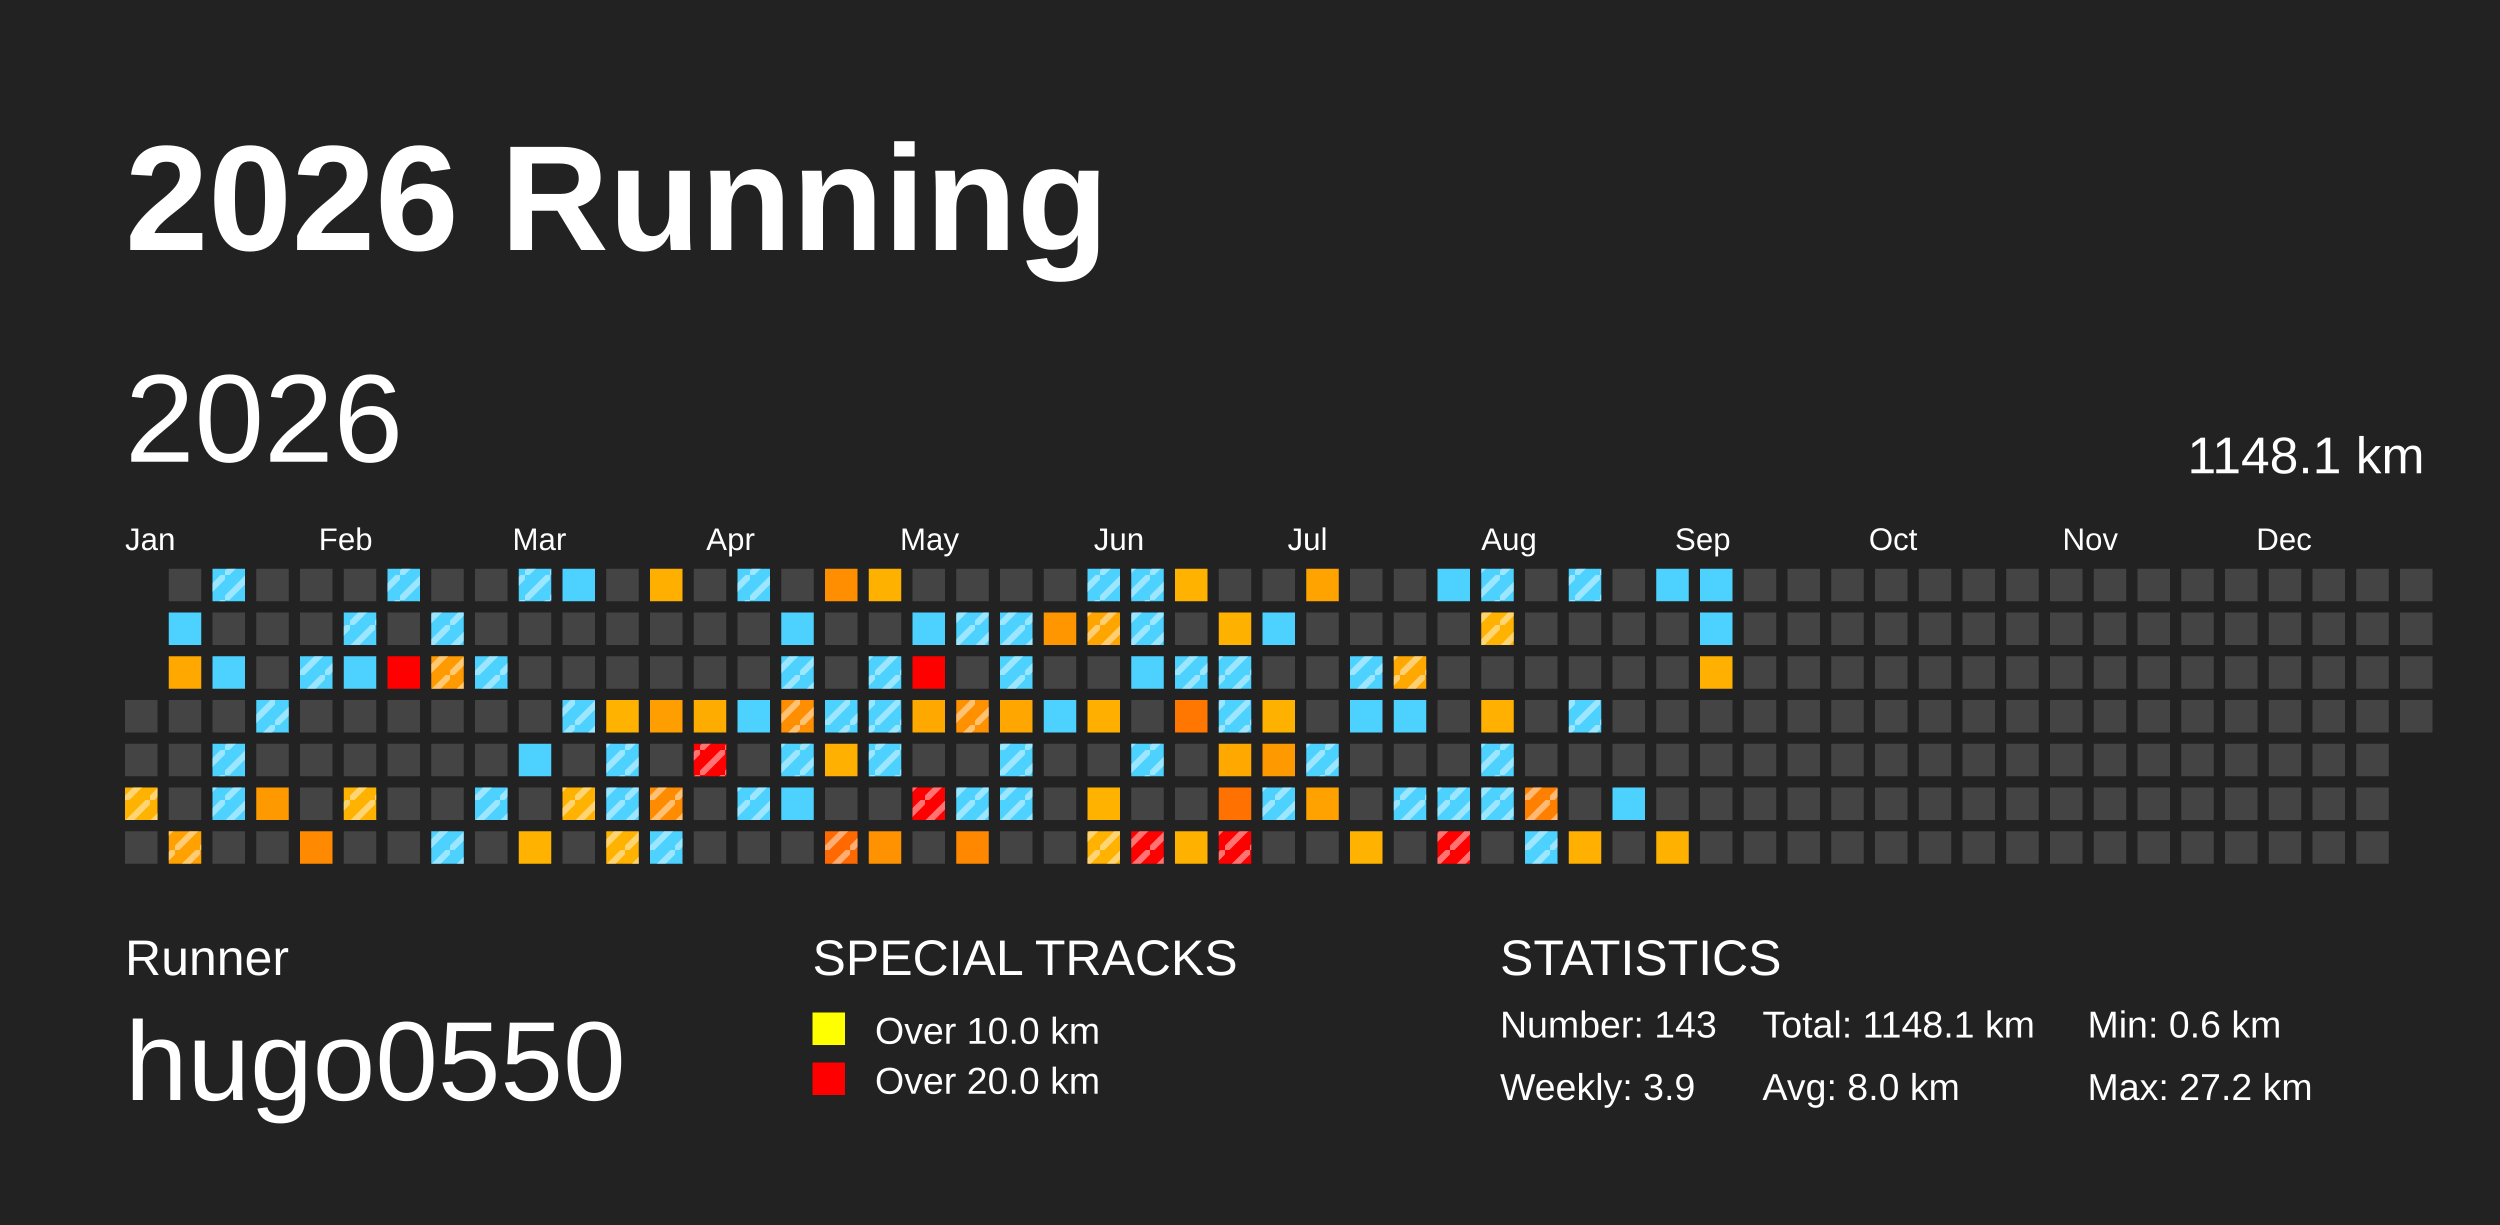
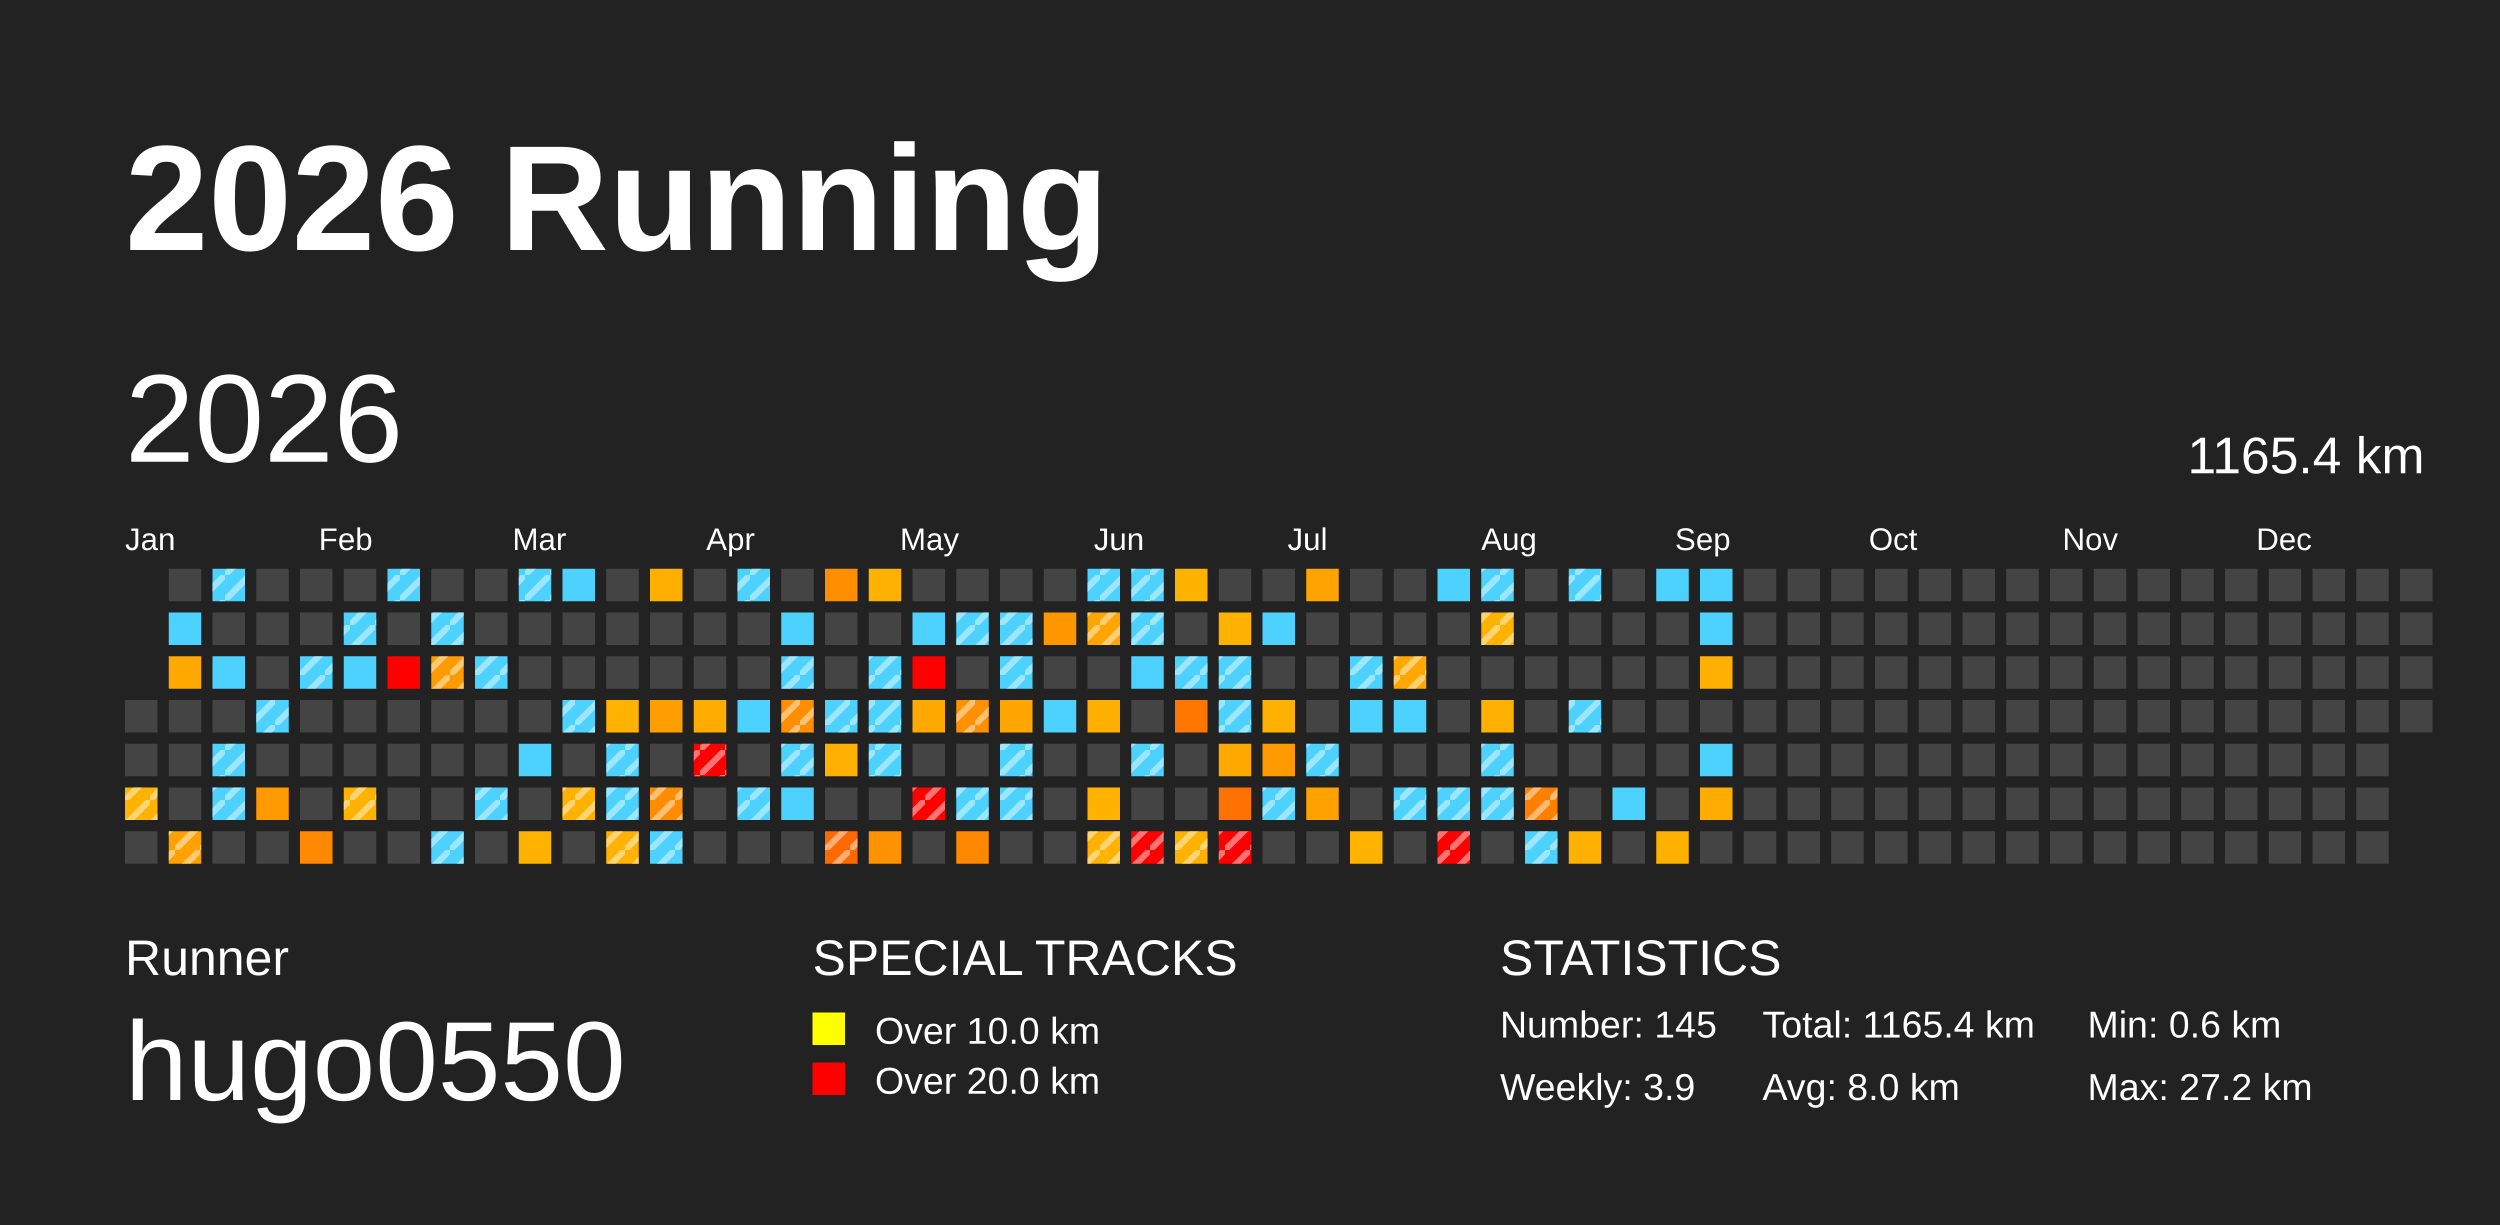
<svg xmlns="http://www.w3.org/2000/svg" baseProfile="full" height="98mm" version="1.1" viewBox="0,0,200,98" width="200mm">
  <defs>
    <pattern height="2" id="indoor-stripe" patternUnits="userSpaceOnUse" width="2">
      <line stroke="white" stroke-opacity="0.45" stroke-width="0.5" x1="0" x2="2" y1="2" y2="0" />
    </pattern>
  </defs>
  <rect fill="#222222" height="98" width="200" x="0" y="0" />
  <text fill="#FFFFFF" style="font-size:12px; font-family:Arial; font-weight:bold;" x="10" y="20">2026 Running</text>
  <text fill="#FFFFFF" style="font-size:4px; font-family:Arial" x="10" y="78">Runner</text>
  <text fill="#FFFFFF" style="font-size:9px; font-family:Arial" x="10" y="88">hugo0550</text>
  <text fill="#FFFFFF" style="font-size:4px; font-family:Arial" x="65" y="78">SPECIAL TRACKS</text>
  <rect fill="yellow" height="2.6" width="2.6" x="65" y="81" />
  <text fill="#FFFFFF" style="font-size:3px; font-family:Arial" x="70" y="83.5">Over 10.0 km</text>
  <rect fill="red" height="2.6" width="2.6" x="65" y="85" />
  <text fill="#FFFFFF" style="font-size:3px; font-family:Arial" x="70" y="87.5">Over 20.0 km</text>
  <text fill="#FFFFFF" style="font-size:4px; font-family:Arial" x="120" y="78">STATISTICS</text>
-   <text fill="#FFFFFF" style="font-size:3px; font-family:Arial" x="120" y="83">Number: 143</text>
+   <text fill="#FFFFFF" style="font-size:3px; font-family:Arial" x="120" y="83">Number: 145</text>
  <text fill="#FFFFFF" style="font-size:3px; font-family:Arial" x="120" y="88">Weekly: 3.9</text>
-   <text fill="#FFFFFF" style="font-size:3px; font-family:Arial" x="141" y="83">Total: 1148.1 km</text>
+   <text fill="#FFFFFF" style="font-size:3px; font-family:Arial" x="141" y="83">Total: 1165.4 km</text>
  <text fill="#FFFFFF" style="font-size:3px; font-family:Arial" x="141" y="88">Avg: 8.0 km</text>
  <text fill="#FFFFFF" style="font-size:3px; font-family:Arial" x="167" y="83">Min: 0.6 km</text>
  <text fill="#FFFFFF" style="font-size:3px; font-family:Arial" x="167" y="88">Max: 27.2 km</text>
  <text dominant-baseline="hanging" fill="#FFFFFF" style="font-size:10.0px; font-family:Arial;" x="10" y="30">2026</text>
-   <text dominant-baseline="hanging" fill="#FFFFFF" style="font-size:4.125px; font-family:Arial;" x="175" y="35">1148.1 km</text>
+   <text dominant-baseline="hanging" fill="#FFFFFF" style="font-size:4.125px; font-family:Arial;" x="175" y="35">1165.4 km</text>
  <text fill="#FFFFFF" style="font-size:2.5px; font-family:Arial" x="10.0" y="44">Jan</text>
  <text fill="#FFFFFF" style="font-size:2.5px; font-family:Arial" x="25.5" y="44">Feb</text>
  <text fill="#FFFFFF" style="font-size:2.5px; font-family:Arial" x="41.0" y="44">Mar</text>
  <text fill="#FFFFFF" style="font-size:2.5px; font-family:Arial" x="56.5" y="44">Apr</text>
  <text fill="#FFFFFF" style="font-size:2.5px; font-family:Arial" x="72.0" y="44">May</text>
  <text fill="#FFFFFF" style="font-size:2.5px; font-family:Arial" x="87.5" y="44">Jun</text>
  <text fill="#FFFFFF" style="font-size:2.5px; font-family:Arial" x="103.0" y="44">Jul</text>
  <text fill="#FFFFFF" style="font-size:2.5px; font-family:Arial" x="118.5" y="44">Aug</text>
  <text fill="#FFFFFF" style="font-size:2.5px; font-family:Arial" x="134.0" y="44">Sep</text>
  <text fill="#FFFFFF" style="font-size:2.5px; font-family:Arial" x="149.5" y="44">Oct</text>
  <text fill="#FFFFFF" style="font-size:2.5px; font-family:Arial" x="165.0" y="44">Nov</text>
  <text fill="#FFFFFF" style="font-size:2.5px; font-family:Arial" x="180.5" y="44">Dec</text>
  <rect fill="#444444" height="2.6" width="2.6" x="10.0" y="56.0" />
  <rect fill="#444444" height="2.6" width="2.6" x="10.0" y="59.5" />
  <rect fill="#ffb300" height="2.6" width="2.6" x="10.0" y="63.0" />
  <rect fill="url(#indoor-stripe)" height="2.6" style="pointer-events: none;" width="2.6" x="10.0" y="63.0" />
  <rect fill="#444444" height="2.6" width="2.6" x="10.0" y="66.5" />
  <rect fill="#444444" height="2.6" width="2.6" x="13.5" y="45.5" />
  <rect fill="#4dd2ff" height="2.6" width="2.6" x="13.5" y="49.0" />
  <rect fill="#ffa800" height="2.6" width="2.6" x="13.5" y="52.5" />
  <rect fill="#444444" height="2.6" width="2.6" x="13.5" y="56.0" />
  <rect fill="#444444" height="2.6" width="2.6" x="13.5" y="59.5" />
  <rect fill="#444444" height="2.6" width="2.6" x="13.5" y="63.0" />
  <rect fill="#ffa100" height="2.6" width="2.6" x="13.5" y="66.5" />
  <rect fill="url(#indoor-stripe)" height="2.6" style="pointer-events: none;" width="2.6" x="13.5" y="66.5" />
  <rect fill="#4dd2ff" height="2.6" width="2.6" x="17.0" y="45.5" />
  <rect fill="url(#indoor-stripe)" height="2.6" style="pointer-events: none;" width="2.6" x="17.0" y="45.5" />
  <rect fill="#444444" height="2.6" width="2.6" x="17.0" y="49.0" />
  <rect fill="#4dd2ff" height="2.6" width="2.6" x="17.0" y="52.5" />
  <rect fill="#444444" height="2.6" width="2.6" x="17.0" y="56.0" />
  <rect fill="#4dd2ff" height="2.6" width="2.6" x="17.0" y="59.5" />
  <rect fill="url(#indoor-stripe)" height="2.6" style="pointer-events: none;" width="2.6" x="17.0" y="59.5" />
  <rect fill="#4dd2ff" height="2.6" width="2.6" x="17.0" y="63.0" />
  <rect fill="url(#indoor-stripe)" height="2.6" style="pointer-events: none;" width="2.6" x="17.0" y="63.0" />
  <rect fill="#444444" height="2.6" width="2.6" x="17.0" y="66.5" />
  <rect fill="#444444" height="2.6" width="2.6" x="20.5" y="45.5" />
  <rect fill="#444444" height="2.6" width="2.6" x="20.5" y="49.0" />
  <rect fill="#444444" height="2.6" width="2.6" x="20.5" y="52.5" />
  <rect fill="#4dd2ff" height="2.6" width="2.6" x="20.5" y="56.0" />
  <rect fill="url(#indoor-stripe)" height="2.6" style="pointer-events: none;" width="2.6" x="20.5" y="56.0" />
  <rect fill="#444444" height="2.6" width="2.6" x="20.5" y="59.5" />
  <rect fill="#ff9900" height="2.6" width="2.6" x="20.5" y="63.0" />
  <rect fill="#444444" height="2.6" width="2.6" x="20.5" y="66.5" />
  <rect fill="#444444" height="2.6" width="2.6" x="24.0" y="45.5" />
  <rect fill="#444444" height="2.6" width="2.6" x="24.0" y="49.0" />
  <rect fill="#4dd2ff" height="2.6" width="2.6" x="24.0" y="52.5" />
  <rect fill="url(#indoor-stripe)" height="2.6" style="pointer-events: none;" width="2.6" x="24.0" y="52.5" />
  <rect fill="#444444" height="2.6" width="2.6" x="24.0" y="56.0" />
  <rect fill="#444444" height="2.6" width="2.6" x="24.0" y="59.5" />
  <rect fill="#444444" height="2.6" width="2.6" x="24.0" y="63.0" />
  <rect fill="#ff8900" height="2.6" width="2.6" x="24.0" y="66.5" />
  <rect fill="#444444" height="2.6" width="2.6" x="27.5" y="45.5" />
  <rect fill="#4dd2ff" height="2.6" width="2.6" x="27.5" y="49.0" />
  <rect fill="url(#indoor-stripe)" height="2.6" style="pointer-events: none;" width="2.6" x="27.5" y="49.0" />
  <rect fill="#4dd2ff" height="2.6" width="2.6" x="27.5" y="52.5" />
  <rect fill="#444444" height="2.6" width="2.6" x="27.5" y="56.0" />
  <rect fill="#444444" height="2.6" width="2.6" x="27.5" y="59.5" />
  <rect fill="#ffb300" height="2.6" width="2.6" x="27.5" y="63.0" />
  <rect fill="url(#indoor-stripe)" height="2.6" style="pointer-events: none;" width="2.6" x="27.5" y="63.0" />
  <rect fill="#444444" height="2.6" width="2.6" x="27.5" y="66.5" />
  <rect fill="#4dd2ff" height="2.6" width="2.6" x="31.0" y="45.5" />
  <rect fill="url(#indoor-stripe)" height="2.6" style="pointer-events: none;" width="2.6" x="31.0" y="45.5" />
  <rect fill="#444444" height="2.6" width="2.6" x="31.0" y="49.0" />
  <rect fill="red" height="2.6" width="2.6" x="31.0" y="52.5" />
  <rect fill="#444444" height="2.6" width="2.6" x="31.0" y="56.0" />
  <rect fill="#444444" height="2.6" width="2.6" x="31.0" y="59.5" />
  <rect fill="#444444" height="2.6" width="2.6" x="31.0" y="63.0" />
  <rect fill="#444444" height="2.6" width="2.6" x="31.0" y="66.5" />
  <rect fill="#444444" height="2.6" width="2.6" x="34.5" y="45.5" />
  <rect fill="#4dd2ff" height="2.6" width="2.6" x="34.5" y="49.0" />
  <rect fill="url(#indoor-stripe)" height="2.6" style="pointer-events: none;" width="2.6" x="34.5" y="49.0" />
  <rect fill="#ff9a00" height="2.6" width="2.6" x="34.5" y="52.5" />
  <rect fill="url(#indoor-stripe)" height="2.6" style="pointer-events: none;" width="2.6" x="34.5" y="52.5" />
  <rect fill="#444444" height="2.6" width="2.6" x="34.5" y="56.0" />
  <rect fill="#444444" height="2.6" width="2.6" x="34.5" y="59.5" />
  <rect fill="#444444" height="2.6" width="2.6" x="34.5" y="63.0" />
  <rect fill="#4dd2ff" height="2.6" width="2.6" x="34.5" y="66.5" />
  <rect fill="url(#indoor-stripe)" height="2.6" style="pointer-events: none;" width="2.6" x="34.5" y="66.5" />
  <rect fill="#444444" height="2.6" width="2.6" x="38.0" y="45.5" />
  <rect fill="#444444" height="2.6" width="2.6" x="38.0" y="49.0" />
  <rect fill="#4dd2ff" height="2.6" width="2.6" x="38.0" y="52.5" />
  <rect fill="url(#indoor-stripe)" height="2.6" style="pointer-events: none;" width="2.6" x="38.0" y="52.5" />
  <rect fill="#444444" height="2.6" width="2.6" x="38.0" y="56.0" />
  <rect fill="#444444" height="2.6" width="2.6" x="38.0" y="59.5" />
  <rect fill="#4dd2ff" height="2.6" width="2.6" x="38.0" y="63.0" />
  <rect fill="url(#indoor-stripe)" height="2.6" style="pointer-events: none;" width="2.6" x="38.0" y="63.0" />
  <rect fill="#444444" height="2.6" width="2.6" x="38.0" y="66.5" />
  <rect fill="#4dd2ff" height="2.6" width="2.6" x="41.5" y="45.5" />
  <rect fill="url(#indoor-stripe)" height="2.6" style="pointer-events: none;" width="2.6" x="41.5" y="45.5" />
  <rect fill="#444444" height="2.6" width="2.6" x="41.5" y="49.0" />
  <rect fill="#444444" height="2.6" width="2.6" x="41.5" y="52.5" />
  <rect fill="#444444" height="2.6" width="2.6" x="41.5" y="56.0" />
  <rect fill="#4dd2ff" height="2.6" width="2.6" x="41.5" y="59.5" />
  <rect fill="#444444" height="2.6" width="2.6" x="41.5" y="63.0" />
  <rect fill="#ffb300" height="2.6" width="2.6" x="41.5" y="66.5" />
  <rect fill="#4dd2ff" height="2.6" width="2.6" x="45.0" y="45.5" />
  <rect fill="#444444" height="2.6" width="2.6" x="45.0" y="49.0" />
  <rect fill="#444444" height="2.6" width="2.6" x="45.0" y="52.5" />
  <rect fill="#4dd2ff" height="2.6" width="2.6" x="45.0" y="56.0" />
  <rect fill="url(#indoor-stripe)" height="2.6" style="pointer-events: none;" width="2.6" x="45.0" y="56.0" />
  <rect fill="#444444" height="2.6" width="2.6" x="45.0" y="59.5" />
  <rect fill="#ffb200" height="2.6" width="2.6" x="45.0" y="63.0" />
  <rect fill="url(#indoor-stripe)" height="2.6" style="pointer-events: none;" width="2.6" x="45.0" y="63.0" />
  <rect fill="#444444" height="2.6" width="2.6" x="45.0" y="66.5" />
  <rect fill="#444444" height="2.6" width="2.6" x="48.5" y="45.5" />
  <rect fill="#444444" height="2.6" width="2.6" x="48.5" y="49.0" />
  <rect fill="#444444" height="2.6" width="2.6" x="48.5" y="52.5" />
  <rect fill="#ffb200" height="2.6" width="2.6" x="48.5" y="56.0" />
  <rect fill="#4dd2ff" height="2.6" width="2.6" x="48.5" y="59.5" />
  <rect fill="url(#indoor-stripe)" height="2.6" style="pointer-events: none;" width="2.6" x="48.5" y="59.5" />
  <rect fill="#4dd2ff" height="2.6" width="2.6" x="48.5" y="63.0" />
  <rect fill="url(#indoor-stripe)" height="2.6" style="pointer-events: none;" width="2.6" x="48.5" y="63.0" />
  <rect fill="#ffb300" height="2.6" width="2.6" x="48.5" y="66.5" />
  <rect fill="url(#indoor-stripe)" height="2.6" style="pointer-events: none;" width="2.6" x="48.5" y="66.5" />
  <rect fill="#ffaf00" height="2.6" width="2.6" x="52.0" y="45.5" />
  <rect fill="#444444" height="2.6" width="2.6" x="52.0" y="49.0" />
  <rect fill="#444444" height="2.6" width="2.6" x="52.0" y="52.5" />
  <rect fill="#ff9e00" height="2.6" width="2.6" x="52.0" y="56.0" />
  <rect fill="#444444" height="2.6" width="2.6" x="52.0" y="59.5" />
  <rect fill="#ff8c00" height="2.6" width="2.6" x="52.0" y="63.0" />
  <rect fill="url(#indoor-stripe)" height="2.6" style="pointer-events: none;" width="2.6" x="52.0" y="63.0" />
  <rect fill="#4dd2ff" height="2.6" width="2.6" x="52.0" y="66.5" />
  <rect fill="url(#indoor-stripe)" height="2.6" style="pointer-events: none;" width="2.6" x="52.0" y="66.5" />
  <rect fill="#444444" height="2.6" width="2.6" x="55.5" y="45.5" />
  <rect fill="#444444" height="2.6" width="2.6" x="55.5" y="49.0" />
  <rect fill="#444444" height="2.6" width="2.6" x="55.5" y="52.5" />
  <rect fill="#ffac00" height="2.6" width="2.6" x="55.5" y="56.0" />
  <rect fill="red" height="2.6" width="2.6" x="55.5" y="59.5" />
  <rect fill="url(#indoor-stripe)" height="2.6" style="pointer-events: none;" width="2.6" x="55.5" y="59.5" />
  <rect fill="#444444" height="2.6" width="2.6" x="55.5" y="63.0" />
  <rect fill="#444444" height="2.6" width="2.6" x="55.5" y="66.5" />
  <rect fill="#4dd2ff" height="2.6" width="2.6" x="59.0" y="45.5" />
  <rect fill="url(#indoor-stripe)" height="2.6" style="pointer-events: none;" width="2.6" x="59.0" y="45.5" />
  <rect fill="#444444" height="2.6" width="2.6" x="59.0" y="49.0" />
  <rect fill="#444444" height="2.6" width="2.6" x="59.0" y="52.5" />
  <rect fill="#4dd2ff" height="2.6" width="2.6" x="59.0" y="56.0" />
  <rect fill="#444444" height="2.6" width="2.6" x="59.0" y="59.5" />
  <rect fill="#4dd2ff" height="2.6" width="2.6" x="59.0" y="63.0" />
  <rect fill="url(#indoor-stripe)" height="2.6" style="pointer-events: none;" width="2.6" x="59.0" y="63.0" />
  <rect fill="#444444" height="2.6" width="2.6" x="59.0" y="66.5" />
  <rect fill="#444444" height="2.6" width="2.6" x="62.5" y="45.5" />
  <rect fill="#4dd2ff" height="2.6" width="2.6" x="62.5" y="49.0" />
  <rect fill="#4dd2ff" height="2.6" width="2.6" x="62.5" y="52.5" />
  <rect fill="url(#indoor-stripe)" height="2.6" style="pointer-events: none;" width="2.6" x="62.5" y="52.5" />
  <rect fill="#ff8e00" height="2.6" width="2.6" x="62.5" y="56.0" />
  <rect fill="url(#indoor-stripe)" height="2.6" style="pointer-events: none;" width="2.6" x="62.5" y="56.0" />
  <rect fill="#4dd2ff" height="2.6" width="2.6" x="62.5" y="59.5" />
  <rect fill="url(#indoor-stripe)" height="2.6" style="pointer-events: none;" width="2.6" x="62.5" y="59.5" />
  <rect fill="#4dd2ff" height="2.6" width="2.6" x="62.5" y="63.0" />
  <rect fill="#444444" height="2.6" width="2.6" x="62.5" y="66.5" />
  <rect fill="#ff8f00" height="2.6" width="2.6" x="66.0" y="45.5" />
  <rect fill="#444444" height="2.6" width="2.6" x="66.0" y="49.0" />
  <rect fill="#444444" height="2.6" width="2.6" x="66.0" y="52.5" />
  <rect fill="#4dd2ff" height="2.6" width="2.6" x="66.0" y="56.0" />
  <rect fill="url(#indoor-stripe)" height="2.6" style="pointer-events: none;" width="2.6" x="66.0" y="56.0" />
  <rect fill="#ffb000" height="2.6" width="2.6" x="66.0" y="59.5" />
  <rect fill="#444444" height="2.6" width="2.6" x="66.0" y="63.0" />
  <rect fill="#ff6900" height="2.6" width="2.6" x="66.0" y="66.5" />
  <rect fill="url(#indoor-stripe)" height="2.6" style="pointer-events: none;" width="2.6" x="66.0" y="66.5" />
  <rect fill="#ffb100" height="2.6" width="2.6" x="69.5" y="45.5" />
  <rect fill="#444444" height="2.6" width="2.6" x="69.5" y="49.0" />
  <rect fill="#4dd2ff" height="2.6" width="2.6" x="69.5" y="52.5" />
  <rect fill="url(#indoor-stripe)" height="2.6" style="pointer-events: none;" width="2.6" x="69.5" y="52.5" />
  <rect fill="#4dd2ff" height="2.6" width="2.6" x="69.5" y="56.0" />
  <rect fill="url(#indoor-stripe)" height="2.6" style="pointer-events: none;" width="2.6" x="69.5" y="56.0" />
  <rect fill="#4dd2ff" height="2.6" width="2.6" x="69.5" y="59.5" />
  <rect fill="url(#indoor-stripe)" height="2.6" style="pointer-events: none;" width="2.6" x="69.5" y="59.5" />
  <rect fill="#444444" height="2.6" width="2.6" x="69.5" y="63.0" />
  <rect fill="#ff9200" height="2.6" width="2.6" x="69.5" y="66.5" />
  <rect fill="#444444" height="2.6" width="2.6" x="73.0" y="45.5" />
  <rect fill="#4dd2ff" height="2.6" width="2.6" x="73.0" y="49.0" />
  <rect fill="red" height="2.6" width="2.6" x="73.0" y="52.5" />
  <rect fill="#ffa900" height="2.6" width="2.6" x="73.0" y="56.0" />
  <rect fill="#444444" height="2.6" width="2.6" x="73.0" y="59.5" />
  <rect fill="red" height="2.6" width="2.6" x="73.0" y="63.0" />
  <rect fill="url(#indoor-stripe)" height="2.6" style="pointer-events: none;" width="2.6" x="73.0" y="63.0" />
  <rect fill="#444444" height="2.6" width="2.6" x="73.0" y="66.5" />
  <rect fill="#444444" height="2.6" width="2.6" x="76.5" y="45.5" />
  <rect fill="#4dd2ff" height="2.6" width="2.6" x="76.5" y="49.0" />
  <rect fill="url(#indoor-stripe)" height="2.6" style="pointer-events: none;" width="2.6" x="76.5" y="49.0" />
  <rect fill="#444444" height="2.6" width="2.6" x="76.5" y="52.5" />
  <rect fill="#ff9000" height="2.6" width="2.6" x="76.5" y="56.0" />
  <rect fill="url(#indoor-stripe)" height="2.6" style="pointer-events: none;" width="2.6" x="76.5" y="56.0" />
  <rect fill="#444444" height="2.6" width="2.6" x="76.5" y="59.5" />
  <rect fill="#4dd2ff" height="2.6" width="2.6" x="76.5" y="63.0" />
  <rect fill="url(#indoor-stripe)" height="2.6" style="pointer-events: none;" width="2.6" x="76.5" y="63.0" />
  <rect fill="#ff8800" height="2.6" width="2.6" x="76.5" y="66.5" />
  <rect fill="#444444" height="2.6" width="2.6" x="80.0" y="45.5" />
  <rect fill="#4dd2ff" height="2.6" width="2.6" x="80.0" y="49.0" />
  <rect fill="url(#indoor-stripe)" height="2.6" style="pointer-events: none;" width="2.6" x="80.0" y="49.0" />
  <rect fill="#4dd2ff" height="2.6" width="2.6" x="80.0" y="52.5" />
  <rect fill="url(#indoor-stripe)" height="2.6" style="pointer-events: none;" width="2.6" x="80.0" y="52.5" />
  <rect fill="#ffa600" height="2.6" width="2.6" x="80.0" y="56.0" />
  <rect fill="#4dd2ff" height="2.6" width="2.6" x="80.0" y="59.5" />
  <rect fill="url(#indoor-stripe)" height="2.6" style="pointer-events: none;" width="2.6" x="80.0" y="59.5" />
  <rect fill="#4dd2ff" height="2.6" width="2.6" x="80.0" y="63.0" />
  <rect fill="url(#indoor-stripe)" height="2.6" style="pointer-events: none;" width="2.6" x="80.0" y="63.0" />
  <rect fill="#444444" height="2.6" width="2.6" x="80.0" y="66.5" />
  <rect fill="#444444" height="2.6" width="2.6" x="83.5" y="45.5" />
  <rect fill="#ff9600" height="2.6" width="2.6" x="83.5" y="49.0" />
  <rect fill="#444444" height="2.6" width="2.6" x="83.5" y="52.5" />
  <rect fill="#4dd2ff" height="2.6" width="2.6" x="83.5" y="56.0" />
  <rect fill="#444444" height="2.6" width="2.6" x="83.5" y="59.5" />
  <rect fill="#444444" height="2.6" width="2.6" x="83.5" y="63.0" />
  <rect fill="#444444" height="2.6" width="2.6" x="83.5" y="66.5" />
  <rect fill="#4dd2ff" height="2.6" width="2.6" x="87.0" y="45.5" />
  <rect fill="url(#indoor-stripe)" height="2.6" style="pointer-events: none;" width="2.6" x="87.0" y="45.5" />
  <rect fill="#ffa500" height="2.6" width="2.6" x="87.0" y="49.0" />
  <rect fill="url(#indoor-stripe)" height="2.6" style="pointer-events: none;" width="2.6" x="87.0" y="49.0" />
  <rect fill="#444444" height="2.6" width="2.6" x="87.0" y="52.5" />
  <rect fill="#ffaf00" height="2.6" width="2.6" x="87.0" y="56.0" />
  <rect fill="#444444" height="2.6" width="2.6" x="87.0" y="59.5" />
  <rect fill="#ffb200" height="2.6" width="2.6" x="87.0" y="63.0" />
  <rect fill="#ffb200" height="2.6" width="2.6" x="87.0" y="66.5" />
  <rect fill="url(#indoor-stripe)" height="2.6" style="pointer-events: none;" width="2.6" x="87.0" y="66.5" />
  <rect fill="#4dd2ff" height="2.6" width="2.6" x="90.5" y="45.5" />
  <rect fill="url(#indoor-stripe)" height="2.6" style="pointer-events: none;" width="2.6" x="90.5" y="45.5" />
  <rect fill="#4dd2ff" height="2.6" width="2.6" x="90.5" y="49.0" />
  <rect fill="url(#indoor-stripe)" height="2.6" style="pointer-events: none;" width="2.6" x="90.5" y="49.0" />
  <rect fill="#4dd2ff" height="2.6" width="2.6" x="90.5" y="52.5" />
  <rect fill="#444444" height="2.6" width="2.6" x="90.5" y="56.0" />
  <rect fill="#4dd2ff" height="2.6" width="2.6" x="90.5" y="59.5" />
  <rect fill="url(#indoor-stripe)" height="2.6" style="pointer-events: none;" width="2.6" x="90.5" y="59.5" />
  <rect fill="#444444" height="2.6" width="2.6" x="90.5" y="63.0" />
  <rect fill="red" height="2.6" width="2.6" x="90.5" y="66.5" />
  <rect fill="url(#indoor-stripe)" height="2.6" style="pointer-events: none;" width="2.6" x="90.5" y="66.5" />
  <rect fill="#ffb200" height="2.6" width="2.6" x="94.0" y="45.5" />
  <rect fill="#444444" height="2.6" width="2.6" x="94.0" y="49.0" />
  <rect fill="#4dd2ff" height="2.6" width="2.6" x="94.0" y="52.5" />
  <rect fill="url(#indoor-stripe)" height="2.6" style="pointer-events: none;" width="2.6" x="94.0" y="52.5" />
  <rect fill="#ff7600" height="2.6" width="2.6" x="94.0" y="56.0" />
  <rect fill="#444444" height="2.6" width="2.6" x="94.0" y="59.5" />
  <rect fill="#444444" height="2.6" width="2.6" x="94.0" y="63.0" />
  <rect fill="#ffb100" height="2.6" width="2.6" x="94.0" y="66.5" />
+   <rect fill="url(#indoor-stripe)" height="2.6" style="pointer-events: none;" width="2.6" x="94.0" y="66.5" />
  <rect fill="#444444" height="2.6" width="2.6" x="97.5" y="45.5" />
  <rect fill="#ffb100" height="2.6" width="2.6" x="97.5" y="49.0" />
  <rect fill="#4dd2ff" height="2.6" width="2.6" x="97.5" y="52.5" />
  <rect fill="url(#indoor-stripe)" height="2.6" style="pointer-events: none;" width="2.6" x="97.5" y="52.5" />
  <rect fill="#4dd2ff" height="2.6" width="2.6" x="97.5" y="56.0" />
  <rect fill="url(#indoor-stripe)" height="2.6" style="pointer-events: none;" width="2.6" x="97.5" y="56.0" />
  <rect fill="#ffa900" height="2.6" width="2.6" x="97.5" y="59.5" />
  <rect fill="#ff7100" height="2.6" width="2.6" x="97.5" y="63.0" />
  <rect fill="red" height="2.6" width="2.6" x="97.5" y="66.5" />
  <rect fill="url(#indoor-stripe)" height="2.6" style="pointer-events: none;" width="2.6" x="97.5" y="66.5" />
  <rect fill="#444444" height="2.6" width="2.6" x="101.0" y="45.5" />
  <rect fill="#4dd2ff" height="2.6" width="2.6" x="101.0" y="49.0" />
  <rect fill="#444444" height="2.6" width="2.6" x="101.0" y="52.5" />
  <rect fill="#ffb100" height="2.6" width="2.6" x="101.0" y="56.0" />
  <rect fill="#ff9900" height="2.6" width="2.6" x="101.0" y="59.5" />
  <rect fill="#4dd2ff" height="2.6" width="2.6" x="101.0" y="63.0" />
  <rect fill="url(#indoor-stripe)" height="2.6" style="pointer-events: none;" width="2.6" x="101.0" y="63.0" />
  <rect fill="#444444" height="2.6" width="2.6" x="101.0" y="66.5" />
  <rect fill="#ffa300" height="2.6" width="2.6" x="104.5" y="45.5" />
  <rect fill="#444444" height="2.6" width="2.6" x="104.5" y="49.0" />
  <rect fill="#444444" height="2.6" width="2.6" x="104.5" y="52.5" />
  <rect fill="#444444" height="2.6" width="2.6" x="104.5" y="56.0" />
  <rect fill="#4dd2ff" height="2.6" width="2.6" x="104.5" y="59.5" />
  <rect fill="url(#indoor-stripe)" height="2.6" style="pointer-events: none;" width="2.6" x="104.5" y="59.5" />
  <rect fill="#ffa200" height="2.6" width="2.6" x="104.5" y="63.0" />
  <rect fill="#444444" height="2.6" width="2.6" x="104.5" y="66.5" />
  <rect fill="#444444" height="2.6" width="2.6" x="108.0" y="45.5" />
  <rect fill="#444444" height="2.6" width="2.6" x="108.0" y="49.0" />
  <rect fill="#4dd2ff" height="2.6" width="2.6" x="108.0" y="52.5" />
  <rect fill="url(#indoor-stripe)" height="2.6" style="pointer-events: none;" width="2.6" x="108.0" y="52.5" />
  <rect fill="#4dd2ff" height="2.6" width="2.6" x="108.0" y="56.0" />
  <rect fill="#444444" height="2.6" width="2.6" x="108.0" y="59.5" />
  <rect fill="#444444" height="2.6" width="2.6" x="108.0" y="63.0" />
  <rect fill="#ffb300" height="2.6" width="2.6" x="108.0" y="66.5" />
  <rect fill="#444444" height="2.6" width="2.6" x="111.5" y="45.5" />
  <rect fill="#444444" height="2.6" width="2.6" x="111.5" y="49.0" />
  <rect fill="#ffa900" height="2.6" width="2.6" x="111.5" y="52.5" />
  <rect fill="url(#indoor-stripe)" height="2.6" style="pointer-events: none;" width="2.6" x="111.5" y="52.5" />
  <rect fill="#4dd2ff" height="2.6" width="2.6" x="111.5" y="56.0" />
  <rect fill="#444444" height="2.6" width="2.6" x="111.5" y="59.5" />
  <rect fill="#4dd2ff" height="2.6" width="2.6" x="111.5" y="63.0" />
  <rect fill="url(#indoor-stripe)" height="2.6" style="pointer-events: none;" width="2.6" x="111.5" y="63.0" />
  <rect fill="#444444" height="2.6" width="2.6" x="111.5" y="66.5" />
  <rect fill="#4dd2ff" height="2.6" width="2.6" x="115.0" y="45.5" />
  <rect fill="#444444" height="2.6" width="2.6" x="115.0" y="49.0" />
  <rect fill="#444444" height="2.6" width="2.6" x="115.0" y="52.5" />
  <rect fill="#444444" height="2.6" width="2.6" x="115.0" y="56.0" />
  <rect fill="#444444" height="2.6" width="2.6" x="115.0" y="59.5" />
  <rect fill="#4dd2ff" height="2.6" width="2.6" x="115.0" y="63.0" />
  <rect fill="url(#indoor-stripe)" height="2.6" style="pointer-events: none;" width="2.6" x="115.0" y="63.0" />
  <rect fill="red" height="2.6" width="2.6" x="115.0" y="66.5" />
  <rect fill="url(#indoor-stripe)" height="2.6" style="pointer-events: none;" width="2.6" x="115.0" y="66.5" />
  <rect fill="#4dd2ff" height="2.6" width="2.6" x="118.5" y="45.5" />
  <rect fill="url(#indoor-stripe)" height="2.6" style="pointer-events: none;" width="2.6" x="118.5" y="45.5" />
  <rect fill="#ffb300" height="2.6" width="2.6" x="118.5" y="49.0" />
  <rect fill="url(#indoor-stripe)" height="2.6" style="pointer-events: none;" width="2.6" x="118.5" y="49.0" />
  <rect fill="#444444" height="2.6" width="2.6" x="118.5" y="52.5" />
  <rect fill="#ffb000" height="2.6" width="2.6" x="118.5" y="56.0" />
  <rect fill="#4dd2ff" height="2.6" width="2.6" x="118.5" y="59.5" />
  <rect fill="url(#indoor-stripe)" height="2.6" style="pointer-events: none;" width="2.6" x="118.5" y="59.5" />
  <rect fill="#4dd2ff" height="2.6" width="2.6" x="118.5" y="63.0" />
  <rect fill="url(#indoor-stripe)" height="2.6" style="pointer-events: none;" width="2.6" x="118.5" y="63.0" />
  <rect fill="#444444" height="2.6" width="2.6" x="118.5" y="66.5" />
  <rect fill="#444444" height="2.6" width="2.6" x="122.0" y="45.5" />
  <rect fill="#444444" height="2.6" width="2.6" x="122.0" y="49.0" />
  <rect fill="#444444" height="2.6" width="2.6" x="122.0" y="52.5" />
  <rect fill="#444444" height="2.6" width="2.6" x="122.0" y="56.0" />
  <rect fill="#444444" height="2.6" width="2.6" x="122.0" y="59.5" />
  <rect fill="#ff8000" height="2.6" width="2.6" x="122.0" y="63.0" />
  <rect fill="url(#indoor-stripe)" height="2.6" style="pointer-events: none;" width="2.6" x="122.0" y="63.0" />
  <rect fill="#4dd2ff" height="2.6" width="2.6" x="122.0" y="66.5" />
  <rect fill="url(#indoor-stripe)" height="2.6" style="pointer-events: none;" width="2.6" x="122.0" y="66.5" />
  <rect fill="#4dd2ff" height="2.6" width="2.6" x="125.5" y="45.5" />
  <rect fill="url(#indoor-stripe)" height="2.6" style="pointer-events: none;" width="2.6" x="125.5" y="45.5" />
  <rect fill="#444444" height="2.6" width="2.6" x="125.5" y="49.0" />
  <rect fill="#444444" height="2.6" width="2.6" x="125.5" y="52.5" />
  <rect fill="#4dd2ff" height="2.6" width="2.6" x="125.5" y="56.0" />
  <rect fill="url(#indoor-stripe)" height="2.6" style="pointer-events: none;" width="2.6" x="125.5" y="56.0" />
  <rect fill="#444444" height="2.6" width="2.6" x="125.5" y="59.5" />
  <rect fill="#444444" height="2.6" width="2.6" x="125.5" y="63.0" />
  <rect fill="#ffb000" height="2.6" width="2.6" x="125.5" y="66.5" />
  <rect fill="#444444" height="2.6" width="2.6" x="129.0" y="45.5" />
  <rect fill="#444444" height="2.6" width="2.6" x="129.0" y="49.0" />
  <rect fill="#444444" height="2.6" width="2.6" x="129.0" y="52.5" />
  <rect fill="#444444" height="2.6" width="2.6" x="129.0" y="56.0" />
  <rect fill="#444444" height="2.6" width="2.6" x="129.0" y="59.5" />
  <rect fill="#4dd2ff" height="2.6" width="2.6" x="129.0" y="63.0" />
  <rect fill="#444444" height="2.6" width="2.6" x="129.0" y="66.5" />
  <rect fill="#4dd2ff" height="2.6" width="2.6" x="132.5" y="45.5" />
  <rect fill="#444444" height="2.6" width="2.6" x="132.5" y="49.0" />
  <rect fill="#444444" height="2.6" width="2.6" x="132.5" y="52.5" />
  <rect fill="#444444" height="2.6" width="2.6" x="132.5" y="56.0" />
  <rect fill="#444444" height="2.6" width="2.6" x="132.5" y="59.5" />
  <rect fill="#444444" height="2.6" width="2.6" x="132.5" y="63.0" />
  <rect fill="#ffb100" height="2.6" width="2.6" x="132.5" y="66.5" />
  <rect fill="#4dd2ff" height="2.6" width="2.6" x="136.0" y="45.5" />
  <rect fill="#4dd2ff" height="2.6" width="2.6" x="136.0" y="49.0" />
  <rect fill="#ffb000" height="2.6" width="2.6" x="136.0" y="52.5" />
  <rect fill="#444444" height="2.6" width="2.6" x="136.0" y="56.0" />
-   <rect fill="#444444" height="2.6" width="2.6" x="136.0" y="59.5" />
-   <rect fill="#444444" height="2.6" width="2.6" x="136.0" y="63.0" />
+   <rect fill="#4dd2ff" height="2.6" width="2.6" x="136.0" y="59.5" />
+   <rect fill="#ffac00" height="2.6" width="2.6" x="136.0" y="63.0" />
  <rect fill="#444444" height="2.6" width="2.6" x="136.0" y="66.5" />
  <rect fill="#444444" height="2.6" width="2.6" x="139.5" y="45.5" />
  <rect fill="#444444" height="2.6" width="2.6" x="139.5" y="49.0" />
  <rect fill="#444444" height="2.6" width="2.6" x="139.5" y="52.5" />
  <rect fill="#444444" height="2.6" width="2.6" x="139.5" y="56.0" />
  <rect fill="#444444" height="2.6" width="2.6" x="139.5" y="59.5" />
  <rect fill="#444444" height="2.6" width="2.6" x="139.5" y="63.0" />
  <rect fill="#444444" height="2.6" width="2.6" x="139.5" y="66.5" />
  <rect fill="#444444" height="2.6" width="2.6" x="143.0" y="45.5" />
  <rect fill="#444444" height="2.6" width="2.6" x="143.0" y="49.0" />
  <rect fill="#444444" height="2.6" width="2.6" x="143.0" y="52.5" />
  <rect fill="#444444" height="2.6" width="2.6" x="143.0" y="56.0" />
  <rect fill="#444444" height="2.6" width="2.6" x="143.0" y="59.5" />
  <rect fill="#444444" height="2.6" width="2.6" x="143.0" y="63.0" />
  <rect fill="#444444" height="2.6" width="2.6" x="143.0" y="66.5" />
  <rect fill="#444444" height="2.6" width="2.6" x="146.5" y="45.5" />
  <rect fill="#444444" height="2.6" width="2.6" x="146.5" y="49.0" />
  <rect fill="#444444" height="2.6" width="2.6" x="146.5" y="52.5" />
  <rect fill="#444444" height="2.6" width="2.6" x="146.5" y="56.0" />
  <rect fill="#444444" height="2.6" width="2.6" x="146.5" y="59.5" />
  <rect fill="#444444" height="2.6" width="2.6" x="146.5" y="63.0" />
  <rect fill="#444444" height="2.6" width="2.6" x="146.5" y="66.5" />
  <rect fill="#444444" height="2.6" width="2.6" x="150.0" y="45.5" />
  <rect fill="#444444" height="2.6" width="2.6" x="150.0" y="49.0" />
  <rect fill="#444444" height="2.6" width="2.6" x="150.0" y="52.5" />
  <rect fill="#444444" height="2.6" width="2.6" x="150.0" y="56.0" />
  <rect fill="#444444" height="2.6" width="2.6" x="150.0" y="59.5" />
  <rect fill="#444444" height="2.6" width="2.6" x="150.0" y="63.0" />
  <rect fill="#444444" height="2.6" width="2.6" x="150.0" y="66.5" />
  <rect fill="#444444" height="2.6" width="2.6" x="153.5" y="45.5" />
  <rect fill="#444444" height="2.6" width="2.6" x="153.5" y="49.0" />
  <rect fill="#444444" height="2.6" width="2.6" x="153.5" y="52.5" />
  <rect fill="#444444" height="2.6" width="2.6" x="153.5" y="56.0" />
  <rect fill="#444444" height="2.6" width="2.6" x="153.5" y="59.5" />
  <rect fill="#444444" height="2.6" width="2.6" x="153.5" y="63.0" />
  <rect fill="#444444" height="2.6" width="2.6" x="153.5" y="66.5" />
  <rect fill="#444444" height="2.6" width="2.6" x="157.0" y="45.5" />
  <rect fill="#444444" height="2.6" width="2.6" x="157.0" y="49.0" />
  <rect fill="#444444" height="2.6" width="2.6" x="157.0" y="52.5" />
  <rect fill="#444444" height="2.6" width="2.6" x="157.0" y="56.0" />
  <rect fill="#444444" height="2.6" width="2.6" x="157.0" y="59.5" />
  <rect fill="#444444" height="2.6" width="2.6" x="157.0" y="63.0" />
  <rect fill="#444444" height="2.6" width="2.6" x="157.0" y="66.5" />
  <rect fill="#444444" height="2.6" width="2.6" x="160.5" y="45.5" />
  <rect fill="#444444" height="2.6" width="2.6" x="160.5" y="49.0" />
  <rect fill="#444444" height="2.6" width="2.6" x="160.5" y="52.5" />
  <rect fill="#444444" height="2.6" width="2.6" x="160.5" y="56.0" />
  <rect fill="#444444" height="2.6" width="2.6" x="160.5" y="59.5" />
  <rect fill="#444444" height="2.6" width="2.6" x="160.5" y="63.0" />
  <rect fill="#444444" height="2.6" width="2.6" x="160.5" y="66.5" />
  <rect fill="#444444" height="2.6" width="2.6" x="164.0" y="45.5" />
  <rect fill="#444444" height="2.6" width="2.6" x="164.0" y="49.0" />
  <rect fill="#444444" height="2.6" width="2.6" x="164.0" y="52.5" />
  <rect fill="#444444" height="2.6" width="2.6" x="164.0" y="56.0" />
  <rect fill="#444444" height="2.6" width="2.6" x="164.0" y="59.5" />
  <rect fill="#444444" height="2.6" width="2.6" x="164.0" y="63.0" />
  <rect fill="#444444" height="2.6" width="2.6" x="164.0" y="66.5" />
  <rect fill="#444444" height="2.6" width="2.6" x="167.5" y="45.5" />
  <rect fill="#444444" height="2.6" width="2.6" x="167.5" y="49.0" />
  <rect fill="#444444" height="2.6" width="2.6" x="167.5" y="52.5" />
  <rect fill="#444444" height="2.6" width="2.6" x="167.5" y="56.0" />
  <rect fill="#444444" height="2.6" width="2.6" x="167.5" y="59.5" />
  <rect fill="#444444" height="2.6" width="2.6" x="167.5" y="63.0" />
  <rect fill="#444444" height="2.6" width="2.6" x="167.5" y="66.5" />
  <rect fill="#444444" height="2.6" width="2.6" x="171.0" y="45.5" />
  <rect fill="#444444" height="2.6" width="2.6" x="171.0" y="49.0" />
  <rect fill="#444444" height="2.6" width="2.6" x="171.0" y="52.5" />
  <rect fill="#444444" height="2.6" width="2.6" x="171.0" y="56.0" />
  <rect fill="#444444" height="2.6" width="2.6" x="171.0" y="59.5" />
  <rect fill="#444444" height="2.6" width="2.6" x="171.0" y="63.0" />
  <rect fill="#444444" height="2.6" width="2.6" x="171.0" y="66.5" />
  <rect fill="#444444" height="2.6" width="2.6" x="174.5" y="45.5" />
  <rect fill="#444444" height="2.6" width="2.6" x="174.5" y="49.0" />
  <rect fill="#444444" height="2.6" width="2.6" x="174.5" y="52.5" />
  <rect fill="#444444" height="2.6" width="2.6" x="174.5" y="56.0" />
  <rect fill="#444444" height="2.6" width="2.6" x="174.5" y="59.5" />
  <rect fill="#444444" height="2.6" width="2.6" x="174.5" y="63.0" />
  <rect fill="#444444" height="2.6" width="2.6" x="174.5" y="66.5" />
  <rect fill="#444444" height="2.6" width="2.6" x="178.0" y="45.5" />
  <rect fill="#444444" height="2.6" width="2.6" x="178.0" y="49.0" />
  <rect fill="#444444" height="2.6" width="2.6" x="178.0" y="52.5" />
  <rect fill="#444444" height="2.6" width="2.6" x="178.0" y="56.0" />
  <rect fill="#444444" height="2.6" width="2.6" x="178.0" y="59.5" />
  <rect fill="#444444" height="2.6" width="2.6" x="178.0" y="63.0" />
  <rect fill="#444444" height="2.6" width="2.6" x="178.0" y="66.5" />
  <rect fill="#444444" height="2.6" width="2.6" x="181.5" y="45.5" />
  <rect fill="#444444" height="2.6" width="2.6" x="181.5" y="49.0" />
  <rect fill="#444444" height="2.6" width="2.6" x="181.5" y="52.5" />
  <rect fill="#444444" height="2.6" width="2.6" x="181.5" y="56.0" />
  <rect fill="#444444" height="2.6" width="2.6" x="181.5" y="59.5" />
  <rect fill="#444444" height="2.6" width="2.6" x="181.5" y="63.0" />
  <rect fill="#444444" height="2.6" width="2.6" x="181.5" y="66.5" />
  <rect fill="#444444" height="2.6" width="2.6" x="185.0" y="45.5" />
  <rect fill="#444444" height="2.6" width="2.6" x="185.0" y="49.0" />
  <rect fill="#444444" height="2.6" width="2.6" x="185.0" y="52.5" />
  <rect fill="#444444" height="2.6" width="2.6" x="185.0" y="56.0" />
  <rect fill="#444444" height="2.6" width="2.6" x="185.0" y="59.5" />
  <rect fill="#444444" height="2.6" width="2.6" x="185.0" y="63.0" />
  <rect fill="#444444" height="2.6" width="2.6" x="185.0" y="66.5" />
  <rect fill="#444444" height="2.6" width="2.6" x="188.5" y="45.5" />
  <rect fill="#444444" height="2.6" width="2.6" x="188.5" y="49.0" />
  <rect fill="#444444" height="2.6" width="2.6" x="188.5" y="52.5" />
  <rect fill="#444444" height="2.6" width="2.6" x="188.5" y="56.0" />
  <rect fill="#444444" height="2.6" width="2.6" x="188.5" y="59.5" />
  <rect fill="#444444" height="2.6" width="2.6" x="188.5" y="63.0" />
  <rect fill="#444444" height="2.6" width="2.6" x="188.5" y="66.5" />
  <rect fill="#444444" height="2.6" width="2.6" x="192.0" y="45.5" />
  <rect fill="#444444" height="2.6" width="2.6" x="192.0" y="49.0" />
  <rect fill="#444444" height="2.6" width="2.6" x="192.0" y="52.5" />
  <rect fill="#444444" height="2.6" width="2.6" x="192.0" y="56.0" />
</svg>
